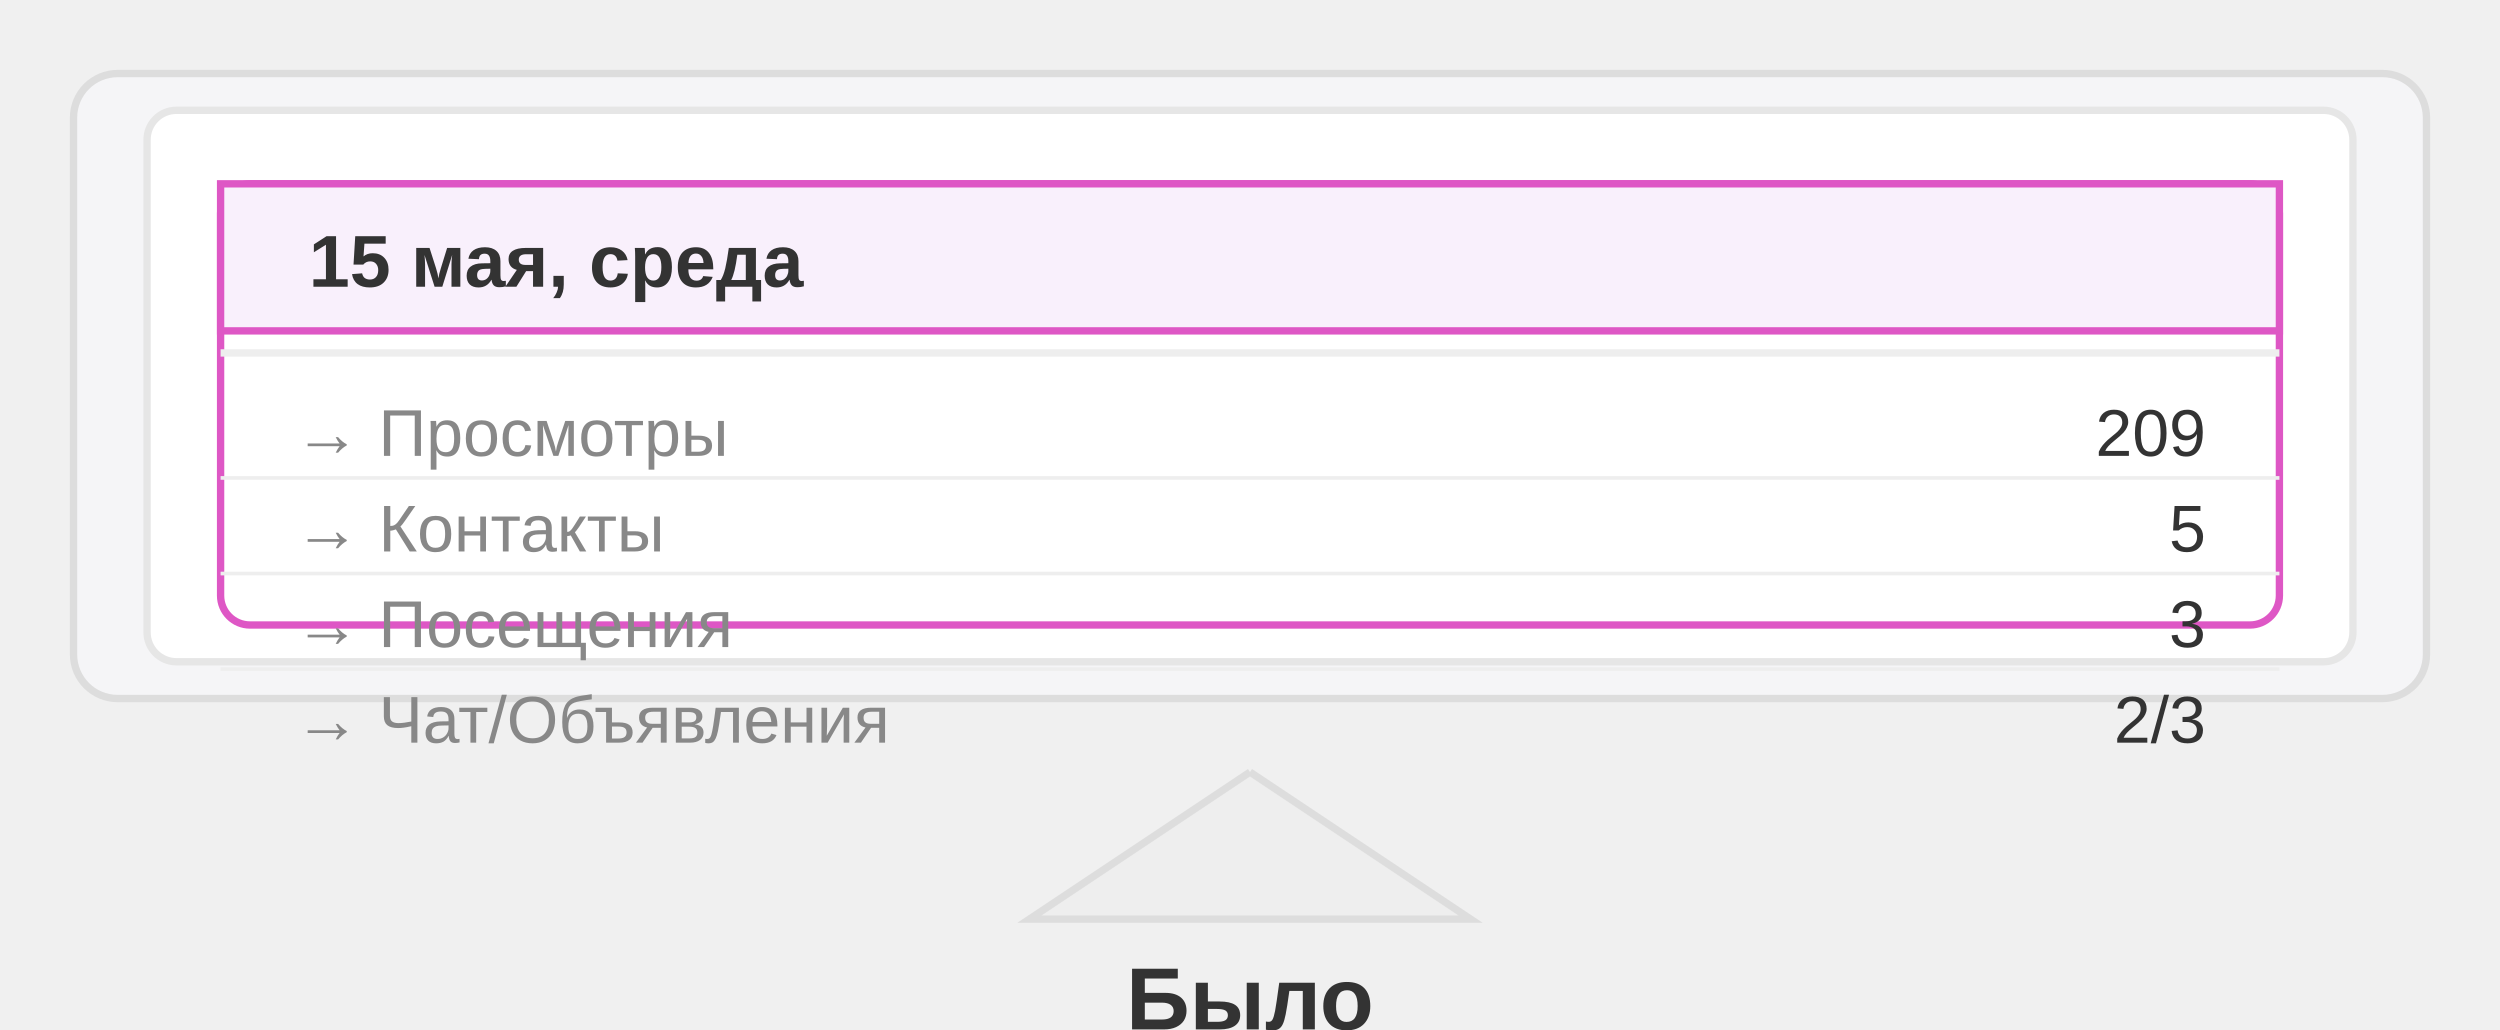
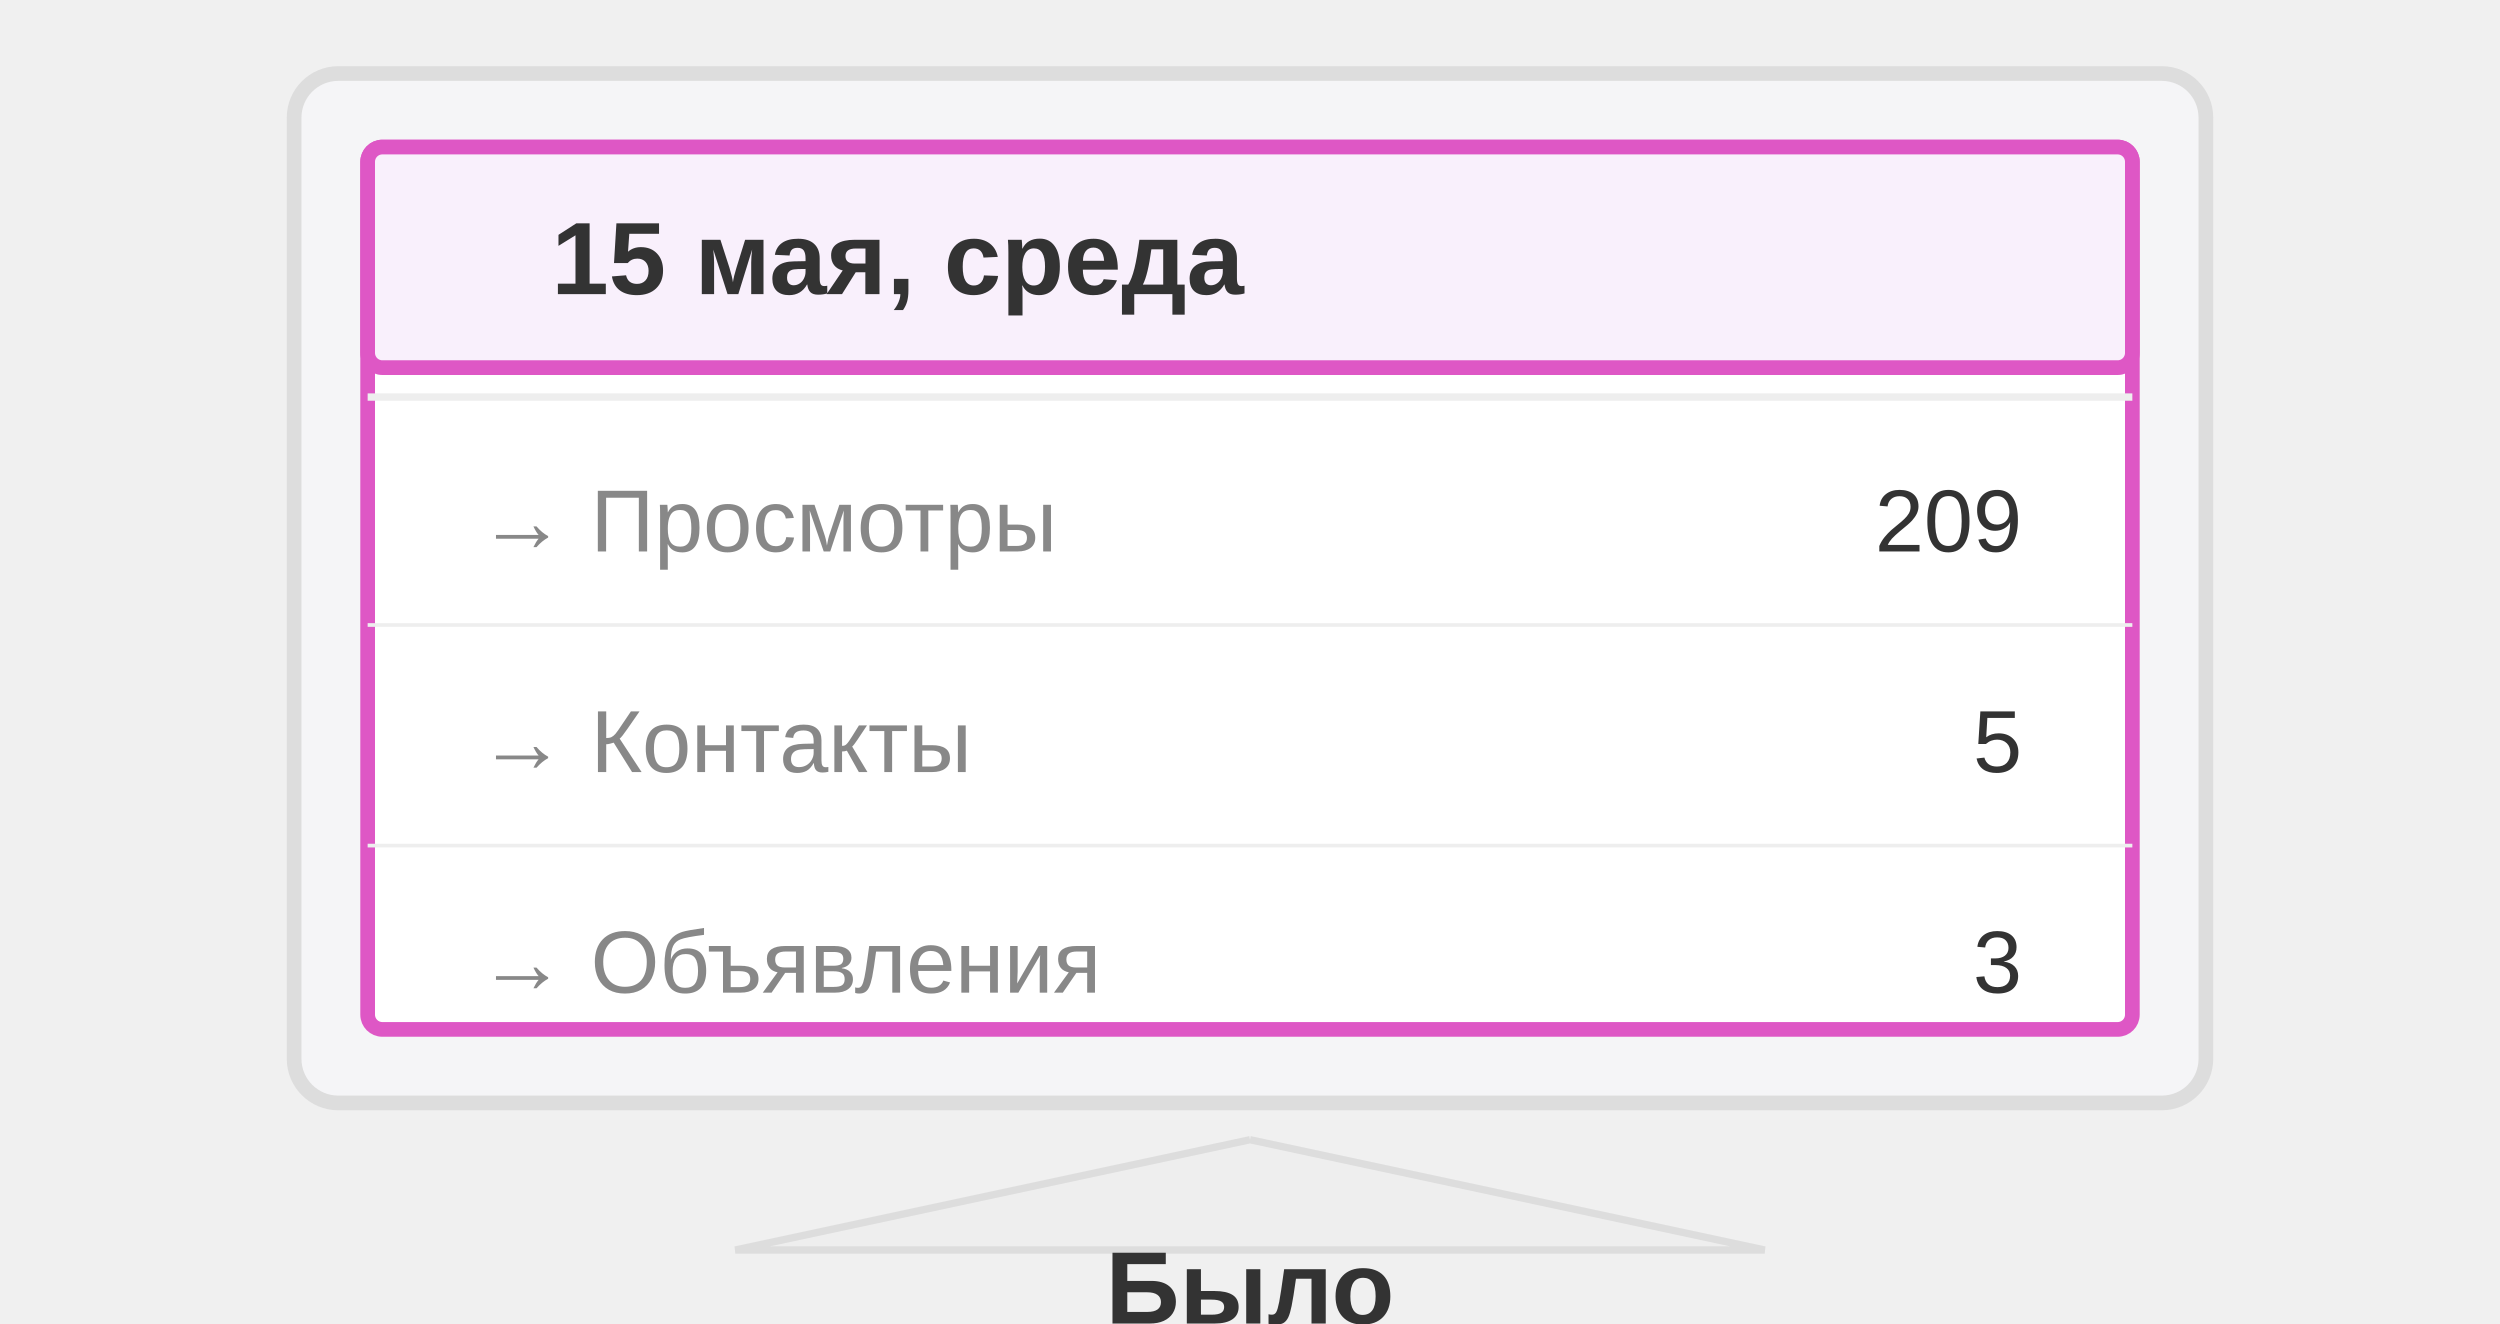
- <svg xmlns="http://www.w3.org/2000/svg" width="340" height="140" viewBox="0 0 340 140" fill="none">
-   <rect x="10" y="10" width="320" height="85" rx="6" fill="#F5F5F7" stroke="#DDDDDD" />
-   <rect x="20" y="15" width="300" height="75" rx="4" fill="white" stroke="#E6E6E6" />
-   <rect x="30" y="25" width="280" height="60" rx="4" fill="white" stroke="#DE57C5" />
-   <rect x="30" y="25" width="280" height="20" rx="4 4 0 0" fill="#F9F0FC" stroke="#DE57C5" />
-   <text x="42" y="39" font-family="Arial, sans-serif" font-size="10" font-weight="bold" fill="#333333">15 мая, среда</text>
-   <line x1="30" y1="48" x2="310" y2="48" stroke="#EEEEEE" stroke-width="1" />
-   <text x="40" y="62" font-family="Arial, sans-serif" font-size="9" fill="#888888">→ Просмотры</text>
-   <text x="300" y="62" font-family="Arial, sans-serif" font-size="9" fill="#333333" text-anchor="end">209</text>
-   <line x1="30" y1="65" x2="310" y2="65" stroke="#EEEEEE" stroke-width="0.5" />
-   <text x="40" y="75" font-family="Arial, sans-serif" font-size="9" fill="#888888">→ Контакты</text>
-   <text x="300" y="75" font-family="Arial, sans-serif" font-size="9" fill="#333333" text-anchor="end">5</text>
-   <line x1="30" y1="78" x2="310" y2="78" stroke="#EEEEEE" stroke-width="0.5" />
-   <text x="40" y="88" font-family="Arial, sans-serif" font-size="9" fill="#888888">→ Посещения</text>
-   <text x="300" y="88" font-family="Arial, sans-serif" font-size="9" fill="#333333" text-anchor="end">3</text>
-   <line x1="30" y1="91" x2="310" y2="91" stroke="#EEEEEE" stroke-width="0.5" />
-   <text x="40" y="101" font-family="Arial, sans-serif" font-size="9" fill="#888888">→ Чат/Объявления</text>
-   <text x="300" y="101" font-family="Arial, sans-serif" font-size="9" fill="#333333" text-anchor="end">2/3</text>
-   <path d="M170 105 L140 125 L200 125 L170 105" fill="#EEEEEE" stroke="#DDDDDD" />
-   <text x="170" y="140" font-family="Arial, sans-serif" font-size="12" font-weight="bold" fill="#333333" text-anchor="middle">Было</text>
+ <svg xmlns="http://www.w3.org/2000/svg" width="340" height="180" viewBox="0 0 340 180" fill="none">
+   <rect x="40" y="10" width="260" height="140" rx="6" fill="#F5F5F7" stroke="#DDDDDD" stroke-width="2" />
+   <rect x="50" y="20" width="240" height="120" rx="2" fill="white" stroke="#DE57C5" stroke-width="2" />
+   <rect x="50" y="20" width="240" height="30" rx="2" fill="#F9F0FC" stroke="#DE57C5" stroke-width="2" />
+   <text x="75" y="40" font-family="Arial, sans-serif" font-size="14" font-weight="bold" fill="#333333">15 мая, среда</text>
+   <line x1="50" y1="54" x2="290" y2="54" stroke="#EEEEEE" stroke-width="1" />
+   <text x="65" y="75" font-family="Arial, sans-serif" font-size="12" fill="#888888">→ Просмотры</text>
+   <text x="275" y="75" font-family="Arial, sans-serif" font-size="12" fill="#333333" text-anchor="end">209</text>
+   <line x1="50" y1="85" x2="290" y2="85" stroke="#EEEEEE" stroke-width="0.5" />
+   <text x="65" y="105" font-family="Arial, sans-serif" font-size="12" fill="#888888">→ Контакты</text>
+   <text x="275" y="105" font-family="Arial, sans-serif" font-size="12" fill="#333333" text-anchor="end">5</text>
+   <line x1="50" y1="115" x2="290" y2="115" stroke="#EEEEEE" stroke-width="0.5" />
+   <text x="65" y="135" font-family="Arial, sans-serif" font-size="12" fill="#888888">→ Объявления</text>
+   <text x="275" y="135" font-family="Arial, sans-serif" font-size="12" fill="#333333" text-anchor="end">3</text>
+   <path d="M170 155 L100 170 L240 170 L170 155" fill="#EEEEEE" stroke="#DDDDDD" stroke-width="1" />
+   <text x="170" y="180" font-family="Arial, sans-serif" font-size="14" font-weight="bold" fill="#333333" text-anchor="middle">Было</text>
</svg>
